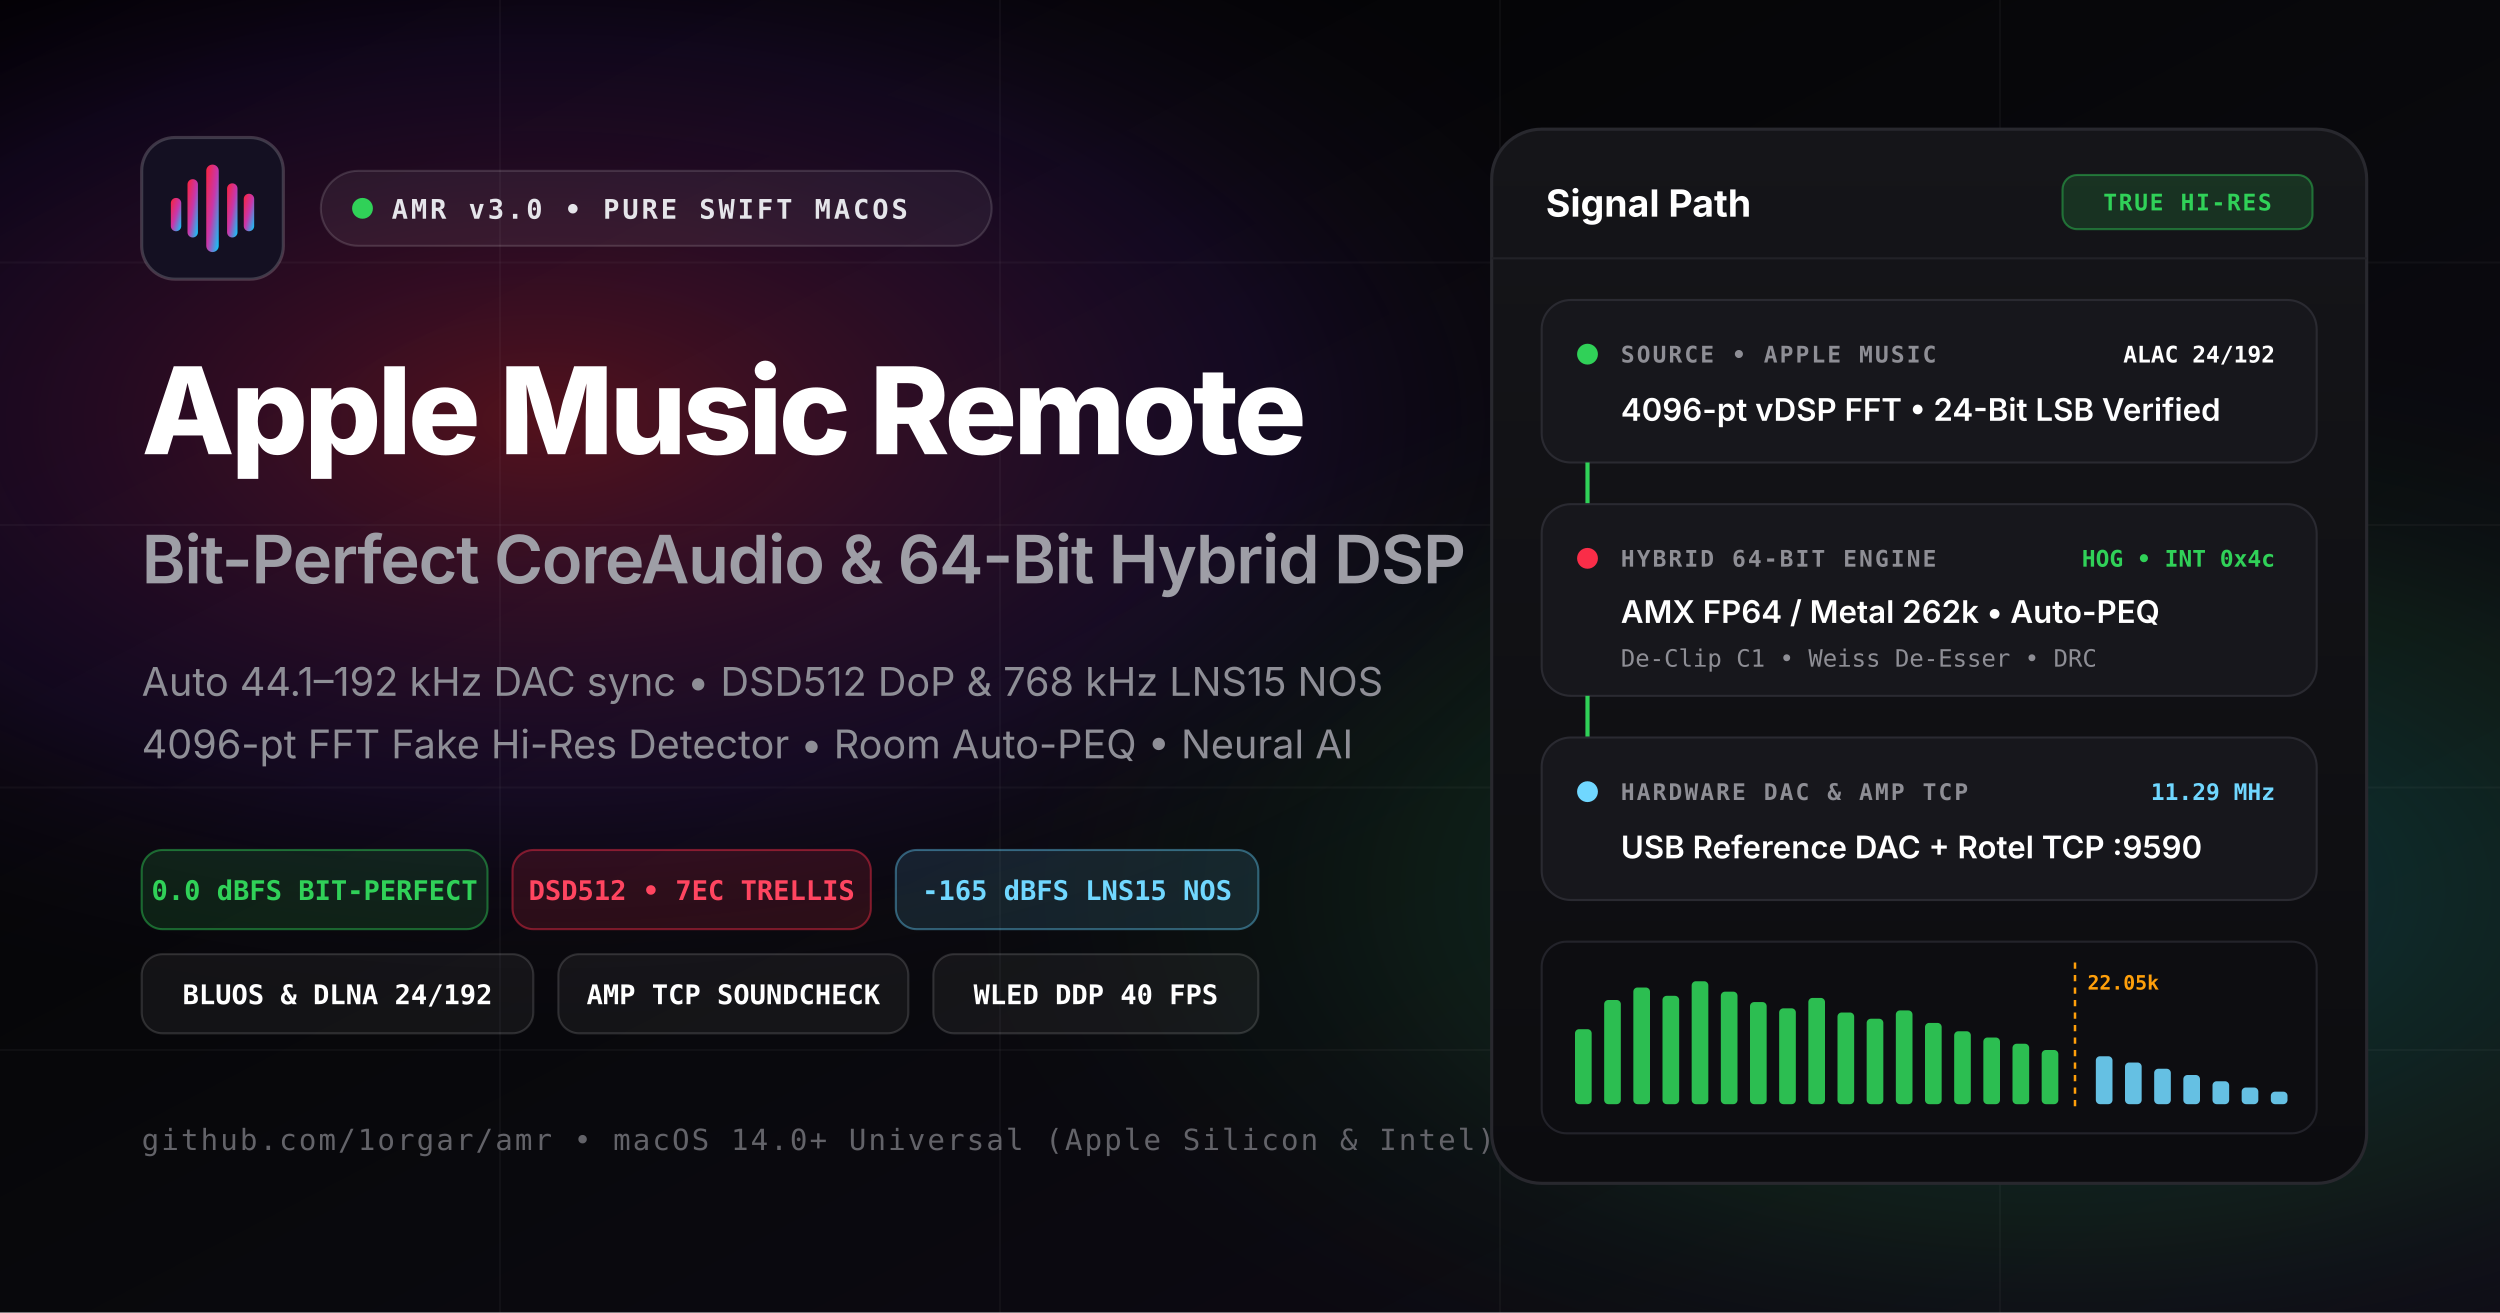
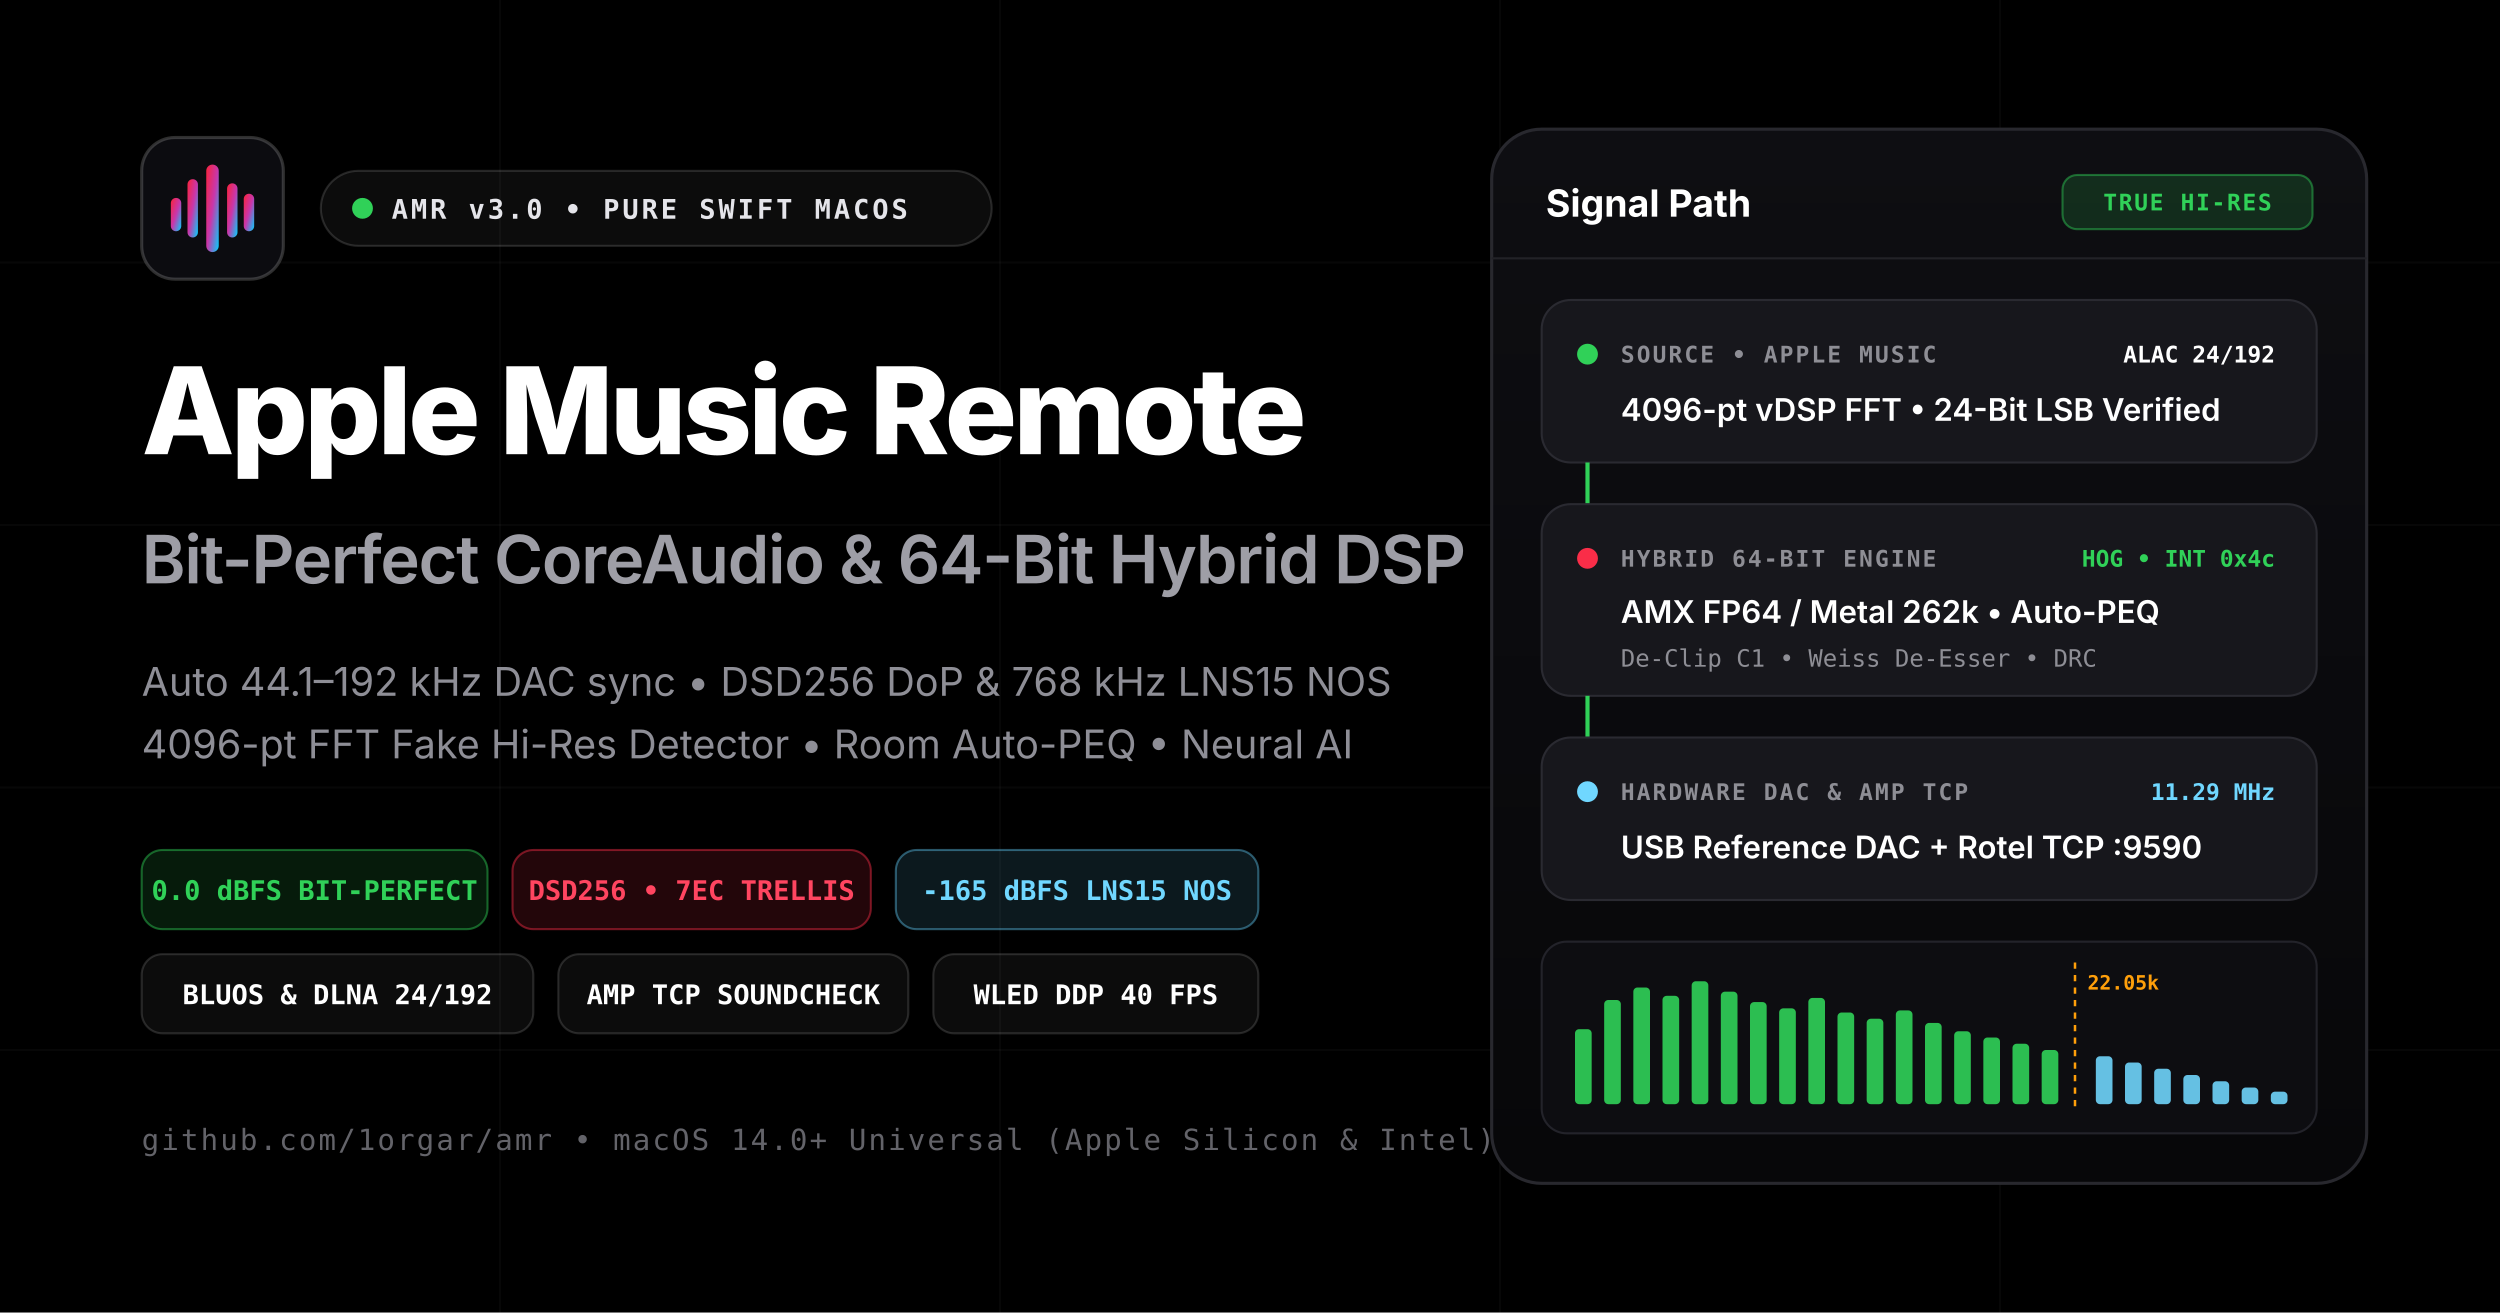
<svg xmlns="http://www.w3.org/2000/svg" viewBox="0 0 1200 630" width="1200" height="630">
  <defs>
-     <linearGradient id="bg" x1="0%" y1="0%" x2="100%" y2="100%">
-       <stop offset="0%" stop-color="#000000" />
-       <stop offset="55%" stop-color="#09090d" />
-       <stop offset="100%" stop-color="#0f0a16" />
-     </linearGradient>
-     <radialGradient id="crimsonGlow" cx="22%" cy="32%" r="48%">
-       <stop offset="0%" stop-color="#fa2d48" stop-opacity="0.32" />
-       <stop offset="60%" stop-color="#7928ca" stop-opacity="0.12" />
-       <stop offset="100%" stop-color="#000000" stop-opacity="0" />
-     </radialGradient>
-     <radialGradient id="cyanGlow" cx="82%" cy="68%" r="46%">
-       <stop offset="0%" stop-color="#00d2ff" stop-opacity="0.22" />
-       <stop offset="55%" stop-color="#30d158" stop-opacity="0.09" />
-       <stop offset="100%" stop-color="#000000" stop-opacity="0" />
-     </radialGradient>
    <linearGradient id="brandGrad" x1="0%" y1="0%" x2="100%" y2="100%">
      <stop offset="0%" stop-color="#fa233b" />
      <stop offset="50%" stop-color="#c837ab" />
      <stop offset="100%" stop-color="#00d2ff" />
    </linearGradient>
    <linearGradient id="cardBg" x1="0%" y1="0%" x2="0%" y2="100%">
-       <stop offset="0%" stop-color="#151519" />
-       <stop offset="100%" stop-color="#0c0c0f" />
+       <stop offset="0%" stop-color="#0e0e12" />
+       <stop offset="100%" stop-color="#070709" />
    </linearGradient>
  </defs>
-   <rect width="1200" height="630" fill="url(#bg)" />
-   <rect width="1200" height="630" fill="url(#crimsonGlow)" />
-   <rect width="1200" height="630" fill="url(#cyanGlow)" />
-   <g stroke="rgba(255,255,255,0.035)" stroke-width="1">
+   <rect width="1200" height="630" fill="#000000" />
+   <g stroke="rgba(255,255,255,0.03)" stroke-width="1">
    <line x1="0" y1="126" x2="1200" y2="126" />
    <line x1="0" y1="252" x2="1200" y2="252" />
    <line x1="0" y1="378" x2="1200" y2="378" />
    <line x1="0" y1="504" x2="1200" y2="504" />
    <line x1="240" y1="0" x2="240" y2="630" />
    <line x1="480" y1="0" x2="480" y2="630" />
    <line x1="720" y1="0" x2="720" y2="630" />
    <line x1="960" y1="0" x2="960" y2="630" />
  </g>
  <g transform="translate(68, 66)">
-     <rect x="0" y="0" width="68" height="68" rx="16" fill="#141022" stroke="rgba(255,255,255,0.18)" stroke-width="1.5" />
+     <rect x="0" y="0" width="68" height="68" rx="16" fill="#0c0c10" stroke="rgba(255,255,255,0.18)" stroke-width="1.5" />
    <g fill="url(#brandGrad)">
      <rect x="14" y="29" width="5" height="16" rx="2.5" />
      <rect x="22" y="20" width="5" height="28" rx="2.5" />
      <rect x="31" y="13" width="6" height="42" rx="3" />
      <rect x="41" y="22" width="5" height="26" rx="2.5" />
      <rect x="49" y="27" width="5" height="18" rx="2.5" />
    </g>
-     <rect x="86" y="16" width="322" height="36" rx="18" fill="rgba(255,255,255,0.06)" stroke="rgba(255,255,255,0.14)" stroke-width="1" />
+     <rect x="86" y="16" width="322" height="36" rx="18" fill="rgba(255,255,255,0.05)" stroke="rgba(255,255,255,0.14)" stroke-width="1" />
    <circle cx="106" cy="34" r="5" fill="#30d158" />
    <text x="120" y="39" fill="#e5e5ea" font-family="ui-monospace, SFMono-Regular, Menlo, monospace" font-size="13" font-weight="700" letter-spacing="1.4">AMR v3.0 • PURE SWIFT MACOS</text>
    <text x="0" y="152" fill="#ffffff" font-family="-apple-system, Helvetica Neue, sans-serif" font-size="58" font-weight="800" letter-spacing="-1.8">Apple Music Remote</text>
    <text x="0" y="214" fill="#9e9ea6" font-family="-apple-system, Helvetica Neue, sans-serif" font-size="32" font-weight="600" letter-spacing="-0.6">Bit-Perfect CoreAudio &amp; 64-Bit Hybrid DSP</text>
-     <text x="0" y="268" fill="#8e8e96" font-family="-apple-system, Helvetica Neue, sans-serif" font-size="19" font-weight="400">Auto 44.1–192 kHz DAC sync • DSD512 DoP &amp; 768 kHz LNS15 NOS</text>
+     <text x="0" y="268" fill="#8e8e96" font-family="-apple-system, Helvetica Neue, sans-serif" font-size="19" font-weight="400">Auto 44.1–192 kHz DAC sync • DSD256 DoP &amp; 768 kHz LNS15 NOS</text>
    <text x="0" y="298" fill="#8e8e96" font-family="-apple-system, Helvetica Neue, sans-serif" font-size="19" font-weight="400">4096-pt FFT Fake Hi-Res Detector • Room Auto-PEQ • Neural AI</text>
    <g transform="translate(0, 342)" font-family="ui-monospace, SFMono-Regular, Menlo, monospace" font-size="13" font-weight="700">
      <rect x="0" y="0" width="166" height="38" rx="10" fill="rgba(48,209,88,0.13)" stroke="rgba(48,209,88,0.45)" />
      <text x="83" y="24" text-anchor="middle" fill="#30d158">0.0 dBFS BIT-PERFECT</text>
      <rect x="178" y="0" width="172" height="38" rx="10" fill="rgba(250,45,72,0.14)" stroke="rgba(250,45,72,0.45)" />
-       <text x="264" y="24" text-anchor="middle" fill="#ff4560">DSD512 • 7EC TRELLIS</text>
+       <text x="264" y="24" text-anchor="middle" fill="#ff4560">DSD256 • 7EC TRELLIS</text>
      <rect x="362" y="0" width="174" height="38" rx="10" fill="rgba(100,210,255,0.12)" stroke="rgba(100,210,255,0.4)" />
      <text x="449" y="24" text-anchor="middle" fill="#70d7ff">-165 dBFS LNS15 NOS</text>
      <rect x="0" y="50" width="188" height="38" rx="10" fill="rgba(255,255,255,0.05)" stroke="rgba(255,255,255,0.14)" />
      <text x="94" y="74" text-anchor="middle" fill="#ffffff">BLUOS &amp; DLNA 24/192</text>
      <rect x="200" y="50" width="168" height="38" rx="10" fill="rgba(255,255,255,0.05)" stroke="rgba(255,255,255,0.14)" />
      <text x="284" y="74" text-anchor="middle" fill="#ffffff">AMP TCP SOUNDCHECK</text>
      <rect x="380" y="50" width="156" height="38" rx="10" fill="rgba(255,255,255,0.05)" stroke="rgba(255,255,255,0.14)" />
      <text x="458" y="74" text-anchor="middle" fill="#ffffff">WLED DDP 40 FPS</text>
    </g>
    <text x="0" y="486" fill="#636369" font-family="ui-monospace, SFMono-Regular, Menlo, monospace" font-size="14" letter-spacing="1">github.com/1orgar/amr  •  macOS 14.0+ Universal (Apple Silicon &amp; Intel)  •  MIT License</text>
  </g>
  <g transform="translate(716, 62)">
    <rect x="0" y="0" width="420" height="506" rx="24" fill="url(#cardBg)" stroke="#28282e" stroke-width="1.5" />
    <text x="26" y="42" fill="#ffffff" font-family="-apple-system, Helvetica Neue, sans-serif" font-size="18" font-weight="700">Signal Path</text>
    <rect x="274" y="22" width="120" height="26" rx="7" fill="rgba(48,209,88,0.16)" stroke="rgba(48,209,88,0.45)" />
    <text x="334" y="39" text-anchor="middle" fill="#30d158" font-family="ui-monospace, SFMono-Regular, Menlo, monospace" font-size="11" font-weight="700" letter-spacing="0.8">TRUE HI-RES</text>
    <line x1="0" y1="62" x2="420" y2="62" stroke="#222227" />
    <rect x="24" y="82" width="372" height="78" rx="14" fill="#17171c" stroke="#2a2a31" />
    <circle cx="46" cy="108" r="5" fill="#30d158" />
    <text x="62" y="112" fill="#8e8e95" font-family="ui-monospace, SFMono-Regular, Menlo, monospace" font-size="11" font-weight="700" letter-spacing="1">SOURCE • APPLE MUSIC</text>
    <text x="376" y="112" text-anchor="end" fill="#ffffff" font-family="ui-monospace, SFMono-Regular, Menlo, monospace" font-size="11" font-weight="700">ALAC 24/192</text>
    <text x="62" y="140" fill="#ffffff" font-family="-apple-system, Helvetica Neue, sans-serif" font-size="15" font-weight="600">4096-pt vDSP FFT • 24-Bit LSB Verified</text>
    <line x1="46" y1="160" x2="46" y2="180" stroke="#30d158" stroke-width="2" />
    <rect x="24" y="180" width="372" height="92" rx="14" fill="#17171c" stroke="#2a2a31" />
    <circle cx="46" cy="206" r="5" fill="#fa2d48" />
    <text x="62" y="210" fill="#8e8e95" font-family="ui-monospace, SFMono-Regular, Menlo, monospace" font-size="11" font-weight="700" letter-spacing="1">HYBRID 64-BIT ENGINE</text>
    <text x="376" y="210" text-anchor="end" fill="#30d158" font-family="ui-monospace, SFMono-Regular, Menlo, monospace" font-size="11" font-weight="700">HOG • INT 0x4c</text>
    <text x="62" y="237" fill="#ffffff" font-family="-apple-system, Helvetica Neue, sans-serif" font-size="15" font-weight="600">AMX FP64 / Metal 262k • Auto-PEQ</text>
    <text x="62" y="258" fill="#8e8e95" font-family="ui-monospace, SFMono-Regular, Menlo, monospace" font-size="11.5">De-Clip C1 • Weiss De-Esser • DRC</text>
    <line x1="46" y1="272" x2="46" y2="292" stroke="#30d158" stroke-width="2" />
    <rect x="24" y="292" width="372" height="78" rx="14" fill="#17171c" stroke="#2a2a31" />
    <circle cx="46" cy="318" r="5" fill="#70d7ff" />
    <text x="62" y="322" fill="#8e8e95" font-family="ui-monospace, SFMono-Regular, Menlo, monospace" font-size="11" font-weight="700" letter-spacing="1">HARDWARE DAC &amp; AMP TCP</text>
    <text x="376" y="322" text-anchor="end" fill="#70d7ff" font-family="ui-monospace, SFMono-Regular, Menlo, monospace" font-size="11" font-weight="700">11.29 MHz</text>
    <text x="62" y="350" fill="#ffffff" font-family="-apple-system, Helvetica Neue, sans-serif" font-size="15" font-weight="600">USB Reference DAC + Rotel TCP :9590</text>
    <g transform="translate(24, 390)">
      <rect x="0" y="0" width="372" height="92" rx="12" fill="#0d0d11" stroke="#23232a" />
      <line x1="256" y1="10" x2="256" y2="82" stroke="#ff9f0a" stroke-width="1.2" stroke-dasharray="3 3" />
      <text x="262" y="23" fill="#ff9f0a" font-family="ui-monospace, SFMono-Regular, Menlo, monospace" font-size="9.5" font-weight="700">22.05k</text>
      <g fill="#30d158" opacity="0.9">
        <rect x="16" y="42" width="8" height="36" rx="2" />
        <rect x="30" y="28" width="8" height="50" rx="2" />
        <rect x="44" y="22" width="8" height="56" rx="2" />
        <rect x="58" y="26" width="8" height="52" rx="2" />
        <rect x="72" y="19" width="8" height="59" rx="2" />
        <rect x="86" y="24" width="8" height="54" rx="2" />
        <rect x="100" y="29" width="8" height="49" rx="2" />
        <rect x="114" y="32" width="8" height="46" rx="2" />
        <rect x="128" y="27" width="8" height="51" rx="2" />
        <rect x="142" y="34" width="8" height="44" rx="2" />
        <rect x="156" y="37" width="8" height="41" rx="2" />
        <rect x="170" y="33" width="8" height="45" rx="2" />
        <rect x="184" y="39" width="8" height="39" rx="2" />
        <rect x="198" y="43" width="8" height="35" rx="2" />
        <rect x="212" y="46" width="8" height="32" rx="2" />
        <rect x="226" y="49" width="8" height="29" rx="2" />
        <rect x="240" y="52" width="8" height="26" rx="2" />
      </g>
      <g fill="#70d7ff" opacity="0.88">
        <rect x="266" y="55" width="8" height="23" rx="2" />
        <rect x="280" y="58" width="8" height="20" rx="2" />
        <rect x="294" y="61" width="8" height="17" rx="2" />
        <rect x="308" y="64" width="8" height="14" rx="2" />
        <rect x="322" y="67" width="8" height="11" rx="2" />
        <rect x="336" y="70" width="8" height="8" rx="2" />
        <rect x="350" y="72" width="8" height="6" rx="2" />
      </g>
    </g>
  </g>
</svg>
